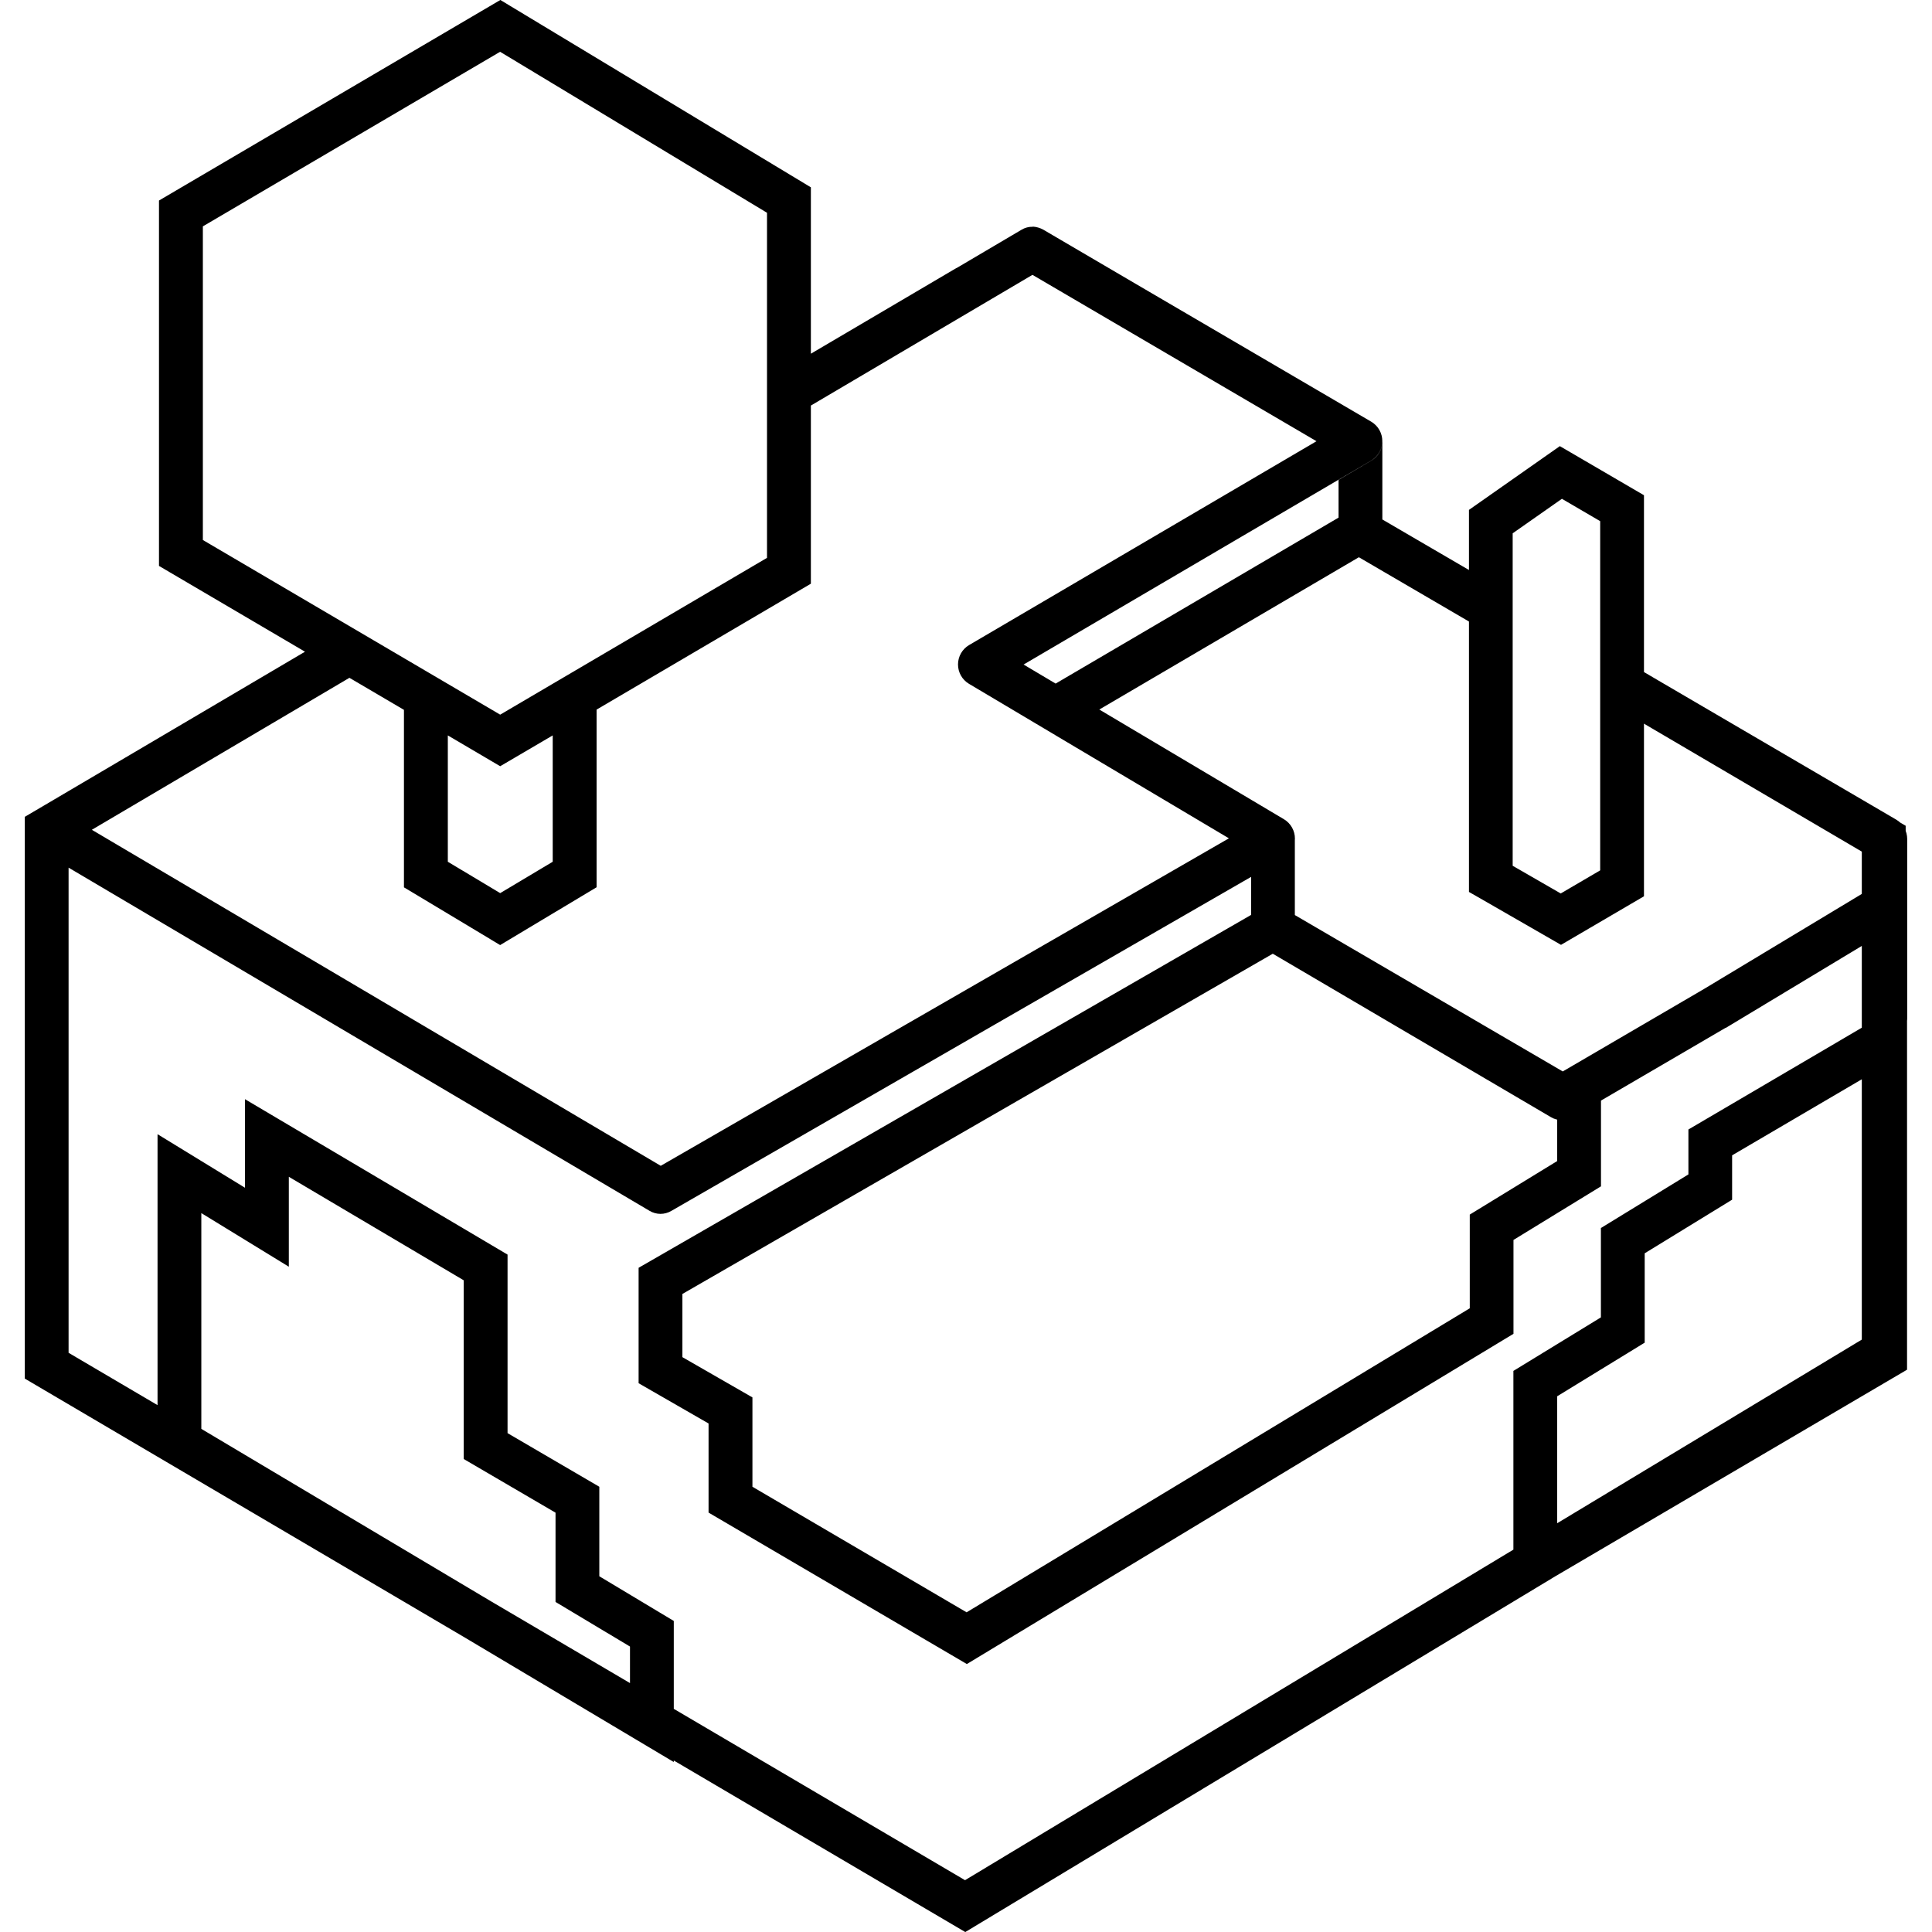
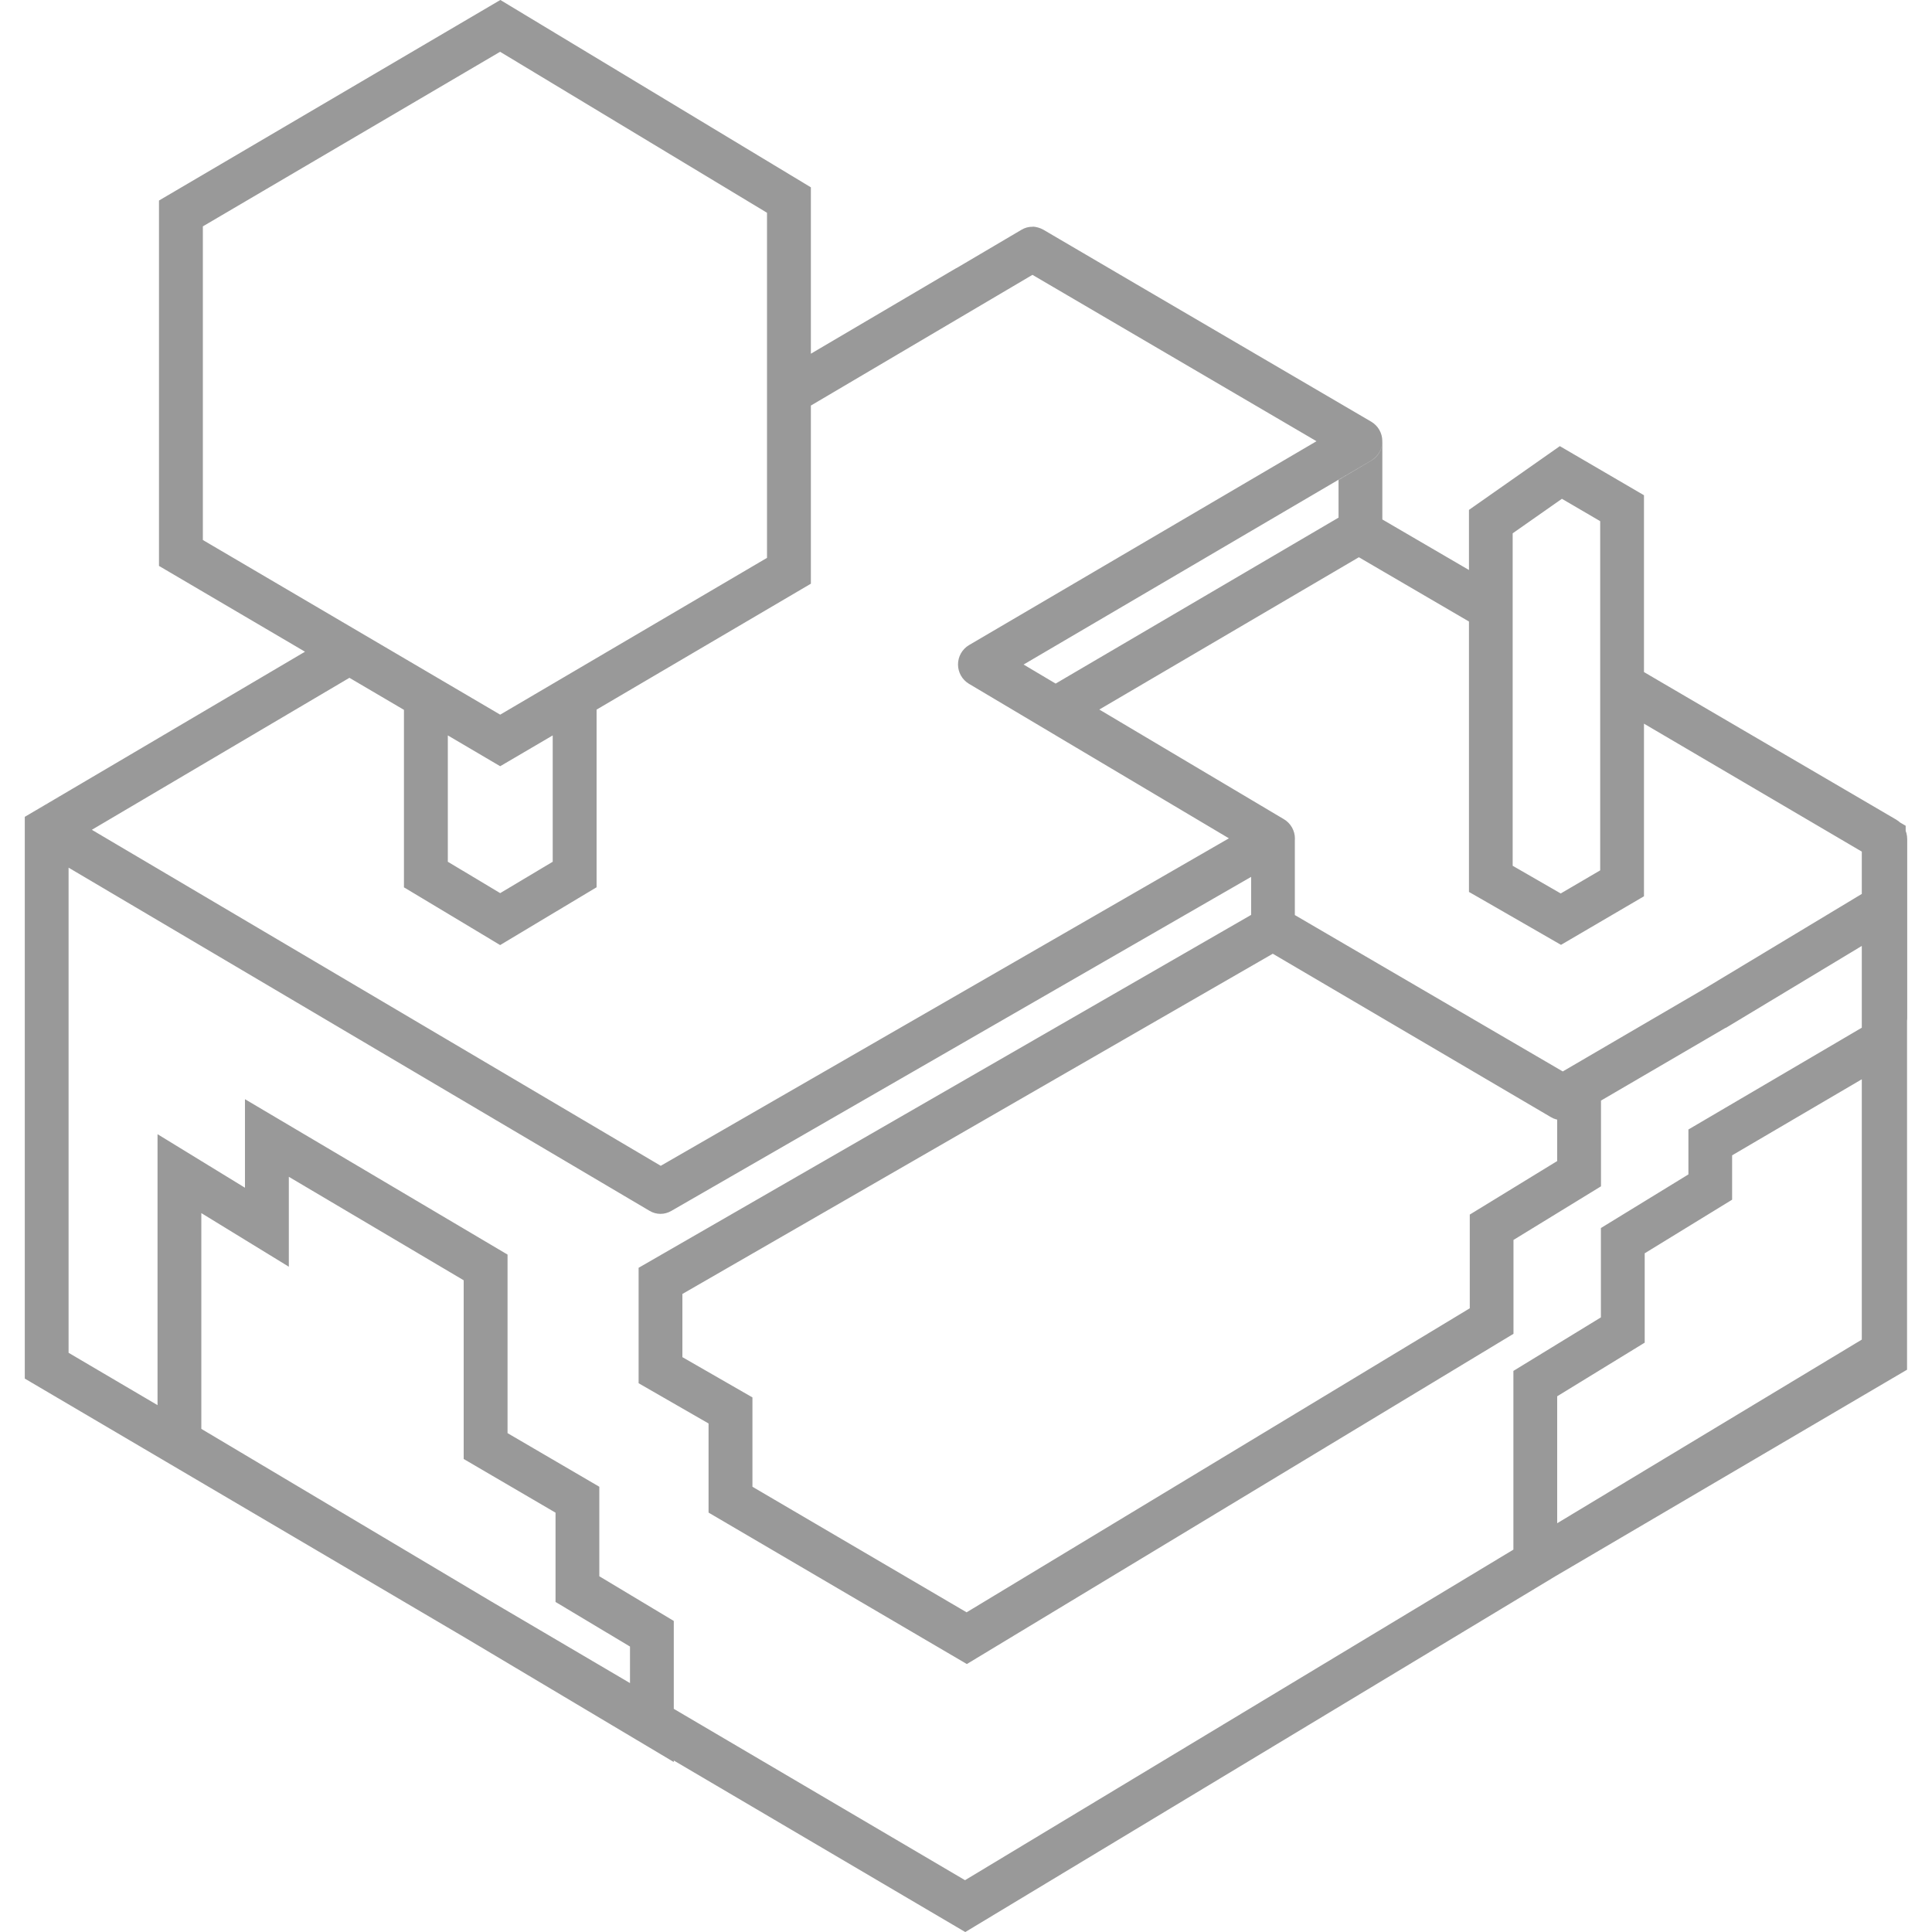
<svg xmlns="http://www.w3.org/2000/svg" role="img" viewBox="0 0 24 24" id="Minetest--Streamline-Simple-Icons" height="24" width="24">
-   <path d="m23.69 12.436 -0.406 0.24 -2.31 1.355v0.558l-1.087 0.667v1.11l-1.087 0.664v2.857l4.89 -2.872v-4.044zm-0.543 0.96v3.298l-3.803 2.234v-1.583l1.087 -0.666v-1.11l1.086 -0.666v-0.551zm-3.77 -7.854 -1.128 0.792v4.746l0.139 0.08 1.004 0.577 1.03 -0.603V6.152zm0.026 0.654 0.475 0.278v4.339l-0.49 0.286 -0.597 -0.344v-4.13zM6.215 0l-4.24 2.491V7.03l0.136 0.08 2.907 1.708v2.205l0.134 0.08 1.061 0.637 1.196 -0.717V8.816l2.662 -1.565V2.327zm-0.003 0.643 3.316 2V6.93L6.213 8.878 2.52 6.708V2.812zm0.654 8.492v1.57l-0.653 0.39 -0.651 -0.39v-1.57l0.651 0.383zm8.947 2.074 -7.88 4.54v1.434l0.869 0.5v1.107l3.208 1.881 6.79 -4.102v-1.166l1.087 -0.666v-1.15zm-0.002 0.638 3.533 2.061v0.515l-1.086 0.665v1.164l-6.251 3.777 -2.66 -1.56v-1.11l-0.87 -0.5v-0.785zm-2.98 -9.03a0.258 0.258 0 0 0 -0.143 0.038l-2.616 1.543v0.64l2.753 -1.624 3.529 2.067 -4.317 2.533a0.28 0.28 0 0 0 -0.001 0.48l3.23 1.92 -7.058 4.069 -7.067 -4.175 3.202 -1.89 -0.544 -0.32 -3.337 1.97a0.28 0.28 0 0 0 0 0.48l7.608 4.494c0.083 0.049 0.185 0.05 0.27 0l7.606 -4.382a0.28 0.28 0 0 0 0.003 -0.482l-3.235 -1.922 4.32 -2.535a0.28 0.28 0 0 0 0 -0.48L12.96 2.853a0.312 0.312 0 0 0 -0.13 -0.038zm4.207 2.427zm0.1 0.104zm0.033 0.137a0.275 0.275 0 0 1 -0.136 0.237l-0.407 0.24v0.468l-3.515 2.062 0.542 0.322 3.38 -1.983a0.279 0.279 0 0 0 0.136 -0.24zm-14.128 8.17v1.1l-1.086 -0.665v3.978l6.412 3.82v-1.752l-0.924 -0.555V18.47l-1.141 -0.666v-2.218zm0.544 0.963 2.173 1.286v2.22l1.141 0.667V19.9l0.925 0.554v0.467L2.5 17.75v-2.681l1.087 0.666v-0.49zM11.88 3.33l-1.809 1.065v0.003l1.81 -1.067zM3.79 8.095 0.309 10.147v6.979L11.99 24l11.681 -7.042v-6.7l-3.25 -1.909v0.64l2.707 1.59v6.062l-11.141 6.716L0.85 16.805v-6.027l-0.389 -0.23a0.28 0.28 0 0 1 0 -0.48L3.8 8.098zm19.9 4.34 -0.406 0.24 -2.31 1.356v0.558l-1.087 0.666v1.11l-1.087 0.665v2.857l4.89 -2.872v-4.044zm-0.543 0.96v3.3l-3.803 2.233v-1.584l1.086 -0.665v-1.11l1.087 -0.666v-0.551zm-3.77 -7.853 -1.129 0.792v4.746l0.14 0.08 1.003 0.577 1.031 -0.603V6.152zm0.025 0.654 0.476 0.278v4.338l-0.49 0.287 -0.597 -0.344v-4.13zM6.216 0l-4.24 2.491V7.03l0.136 0.08L5.02 8.817v2.205l0.134 0.08 1.06 0.637 1.197 -0.717V8.815l2.662 -1.564V2.327zm-0.003 0.643 3.316 2V6.93L6.214 8.878 2.52 6.708V2.812zm0.654 8.492v1.57l-0.653 0.39 -0.651 -0.39v-1.57l0.651 0.383zm8.947 2.074 -7.88 4.54v1.434l0.869 0.5v1.107l3.208 1.881 6.79 -4.102v-1.166l1.087 -0.666v-1.15zm-0.002 0.638 3.533 2.061v0.515l-1.087 0.665v1.164l-6.25 3.777 -2.661 -1.56v-1.11l-0.87 -0.5v-0.786zm-2.98 -9.03a0.258 0.258 0 0 0 -0.143 0.038l-2.616 1.543v0.64l2.753 -1.624 3.529 2.067 -4.318 2.533a0.28 0.28 0 0 0 0 0.48l3.23 1.92 -7.059 4.068 -7.067 -4.174 3.203 -1.89 -0.544 -0.32 -3.337 1.97a0.28 0.28 0 0 0 0 0.48L8.07 15.04c0.084 0.05 0.186 0.05 0.27 0.001l7.607 -4.382a0.28 0.28 0 0 0 0.003 -0.482l-3.235 -1.922 4.32 -2.535a0.28 0.28 0 0 0 0 -0.481L12.96 2.854a0.31 0.31 0 0 0 -0.13 -0.038zm4.207 2.427zm0.1 0.104zm0.033 0.137a0.275 0.275 0 0 1 -0.136 0.236l-0.407 0.24v0.47l-3.515 2.061 0.542 0.322 3.38 -1.983a0.279 0.279 0 0 0 0.136 -0.24zm0 0.968v0.137c0 0.1 -0.052 0.191 -0.136 0.24l-0.156 0.092 1.37 0.8v-0.64zm3.252 1.897v0.64l2.725 1.59v0.512l-1.984 1.195 -1.764 1.03 -3.316 -1.949v-0.95c0 -0.098 -0.05 -0.19 -0.135 -0.24l-2.295 -1.363 -0.543 0.319 2.43 1.444v0.95c0 0.1 0.052 0.192 0.137 0.242l3.586 2.107c0.083 0.05 0.186 0.05 0.27 0.001l1.901 -1.11h0.004l1.709 -1.03v0.902l0.001 0.026c0.002 0.02 0.007 0.038 0.011 0.054 0.003 0.007 0.007 0.02 0.011 0.027 0.005 0.007 0.007 0.015 0.012 0.026l0.014 0.023c0.023 0.03 0.048 0.055 0.079 0.075l0.022 0.015 0.026 0.011a0.08 0.08 0 0 0 0.026 0.007 0.264 0.264 0 0 0 0.16 -0.007l0.026 -0.011c0.015 -0.007 0.034 -0.019 0.047 -0.027 0.007 -0.007 0.015 -0.01 0.022 -0.019 0.007 -0.007 0.011 -0.015 0.018 -0.018l0.019 -0.023c0.004 -0.007 0.011 -0.015 0.015 -0.023a0.139 0.139 0 0 0 0.022 -0.05c0.003 -0.008 0.004 -0.02 0.007 -0.027l0.004 -0.027a0.239 0.239 0 0 0 0.001 -0.026v-2.222c0 -0.1 -0.051 -0.192 -0.136 -0.242zm-17.38 5.305v1.1l-1.086 -0.665v3.978l6.412 3.819v-1.751l-0.925 -0.555v-1.112l-1.14 -0.666v-2.218zm0.544 0.963 2.173 1.286v2.22l1.14 0.667v1.107l0.925 0.555v0.467l-5.325 -3.17v-2.681l1.087 0.666v-0.49zM11.88 3.33l-1.808 1.065v0.003l1.81 -1.067zM3.792 8.095 0.308 10.147v6.978L11.992 24l11.681 -7.043v-6.699l-3.25 -1.909v0.64l2.707 1.59v6.062l-11.141 6.716L0.852 16.805v-6.028l-0.389 -0.23a0.28 0.28 0 0 1 0 -0.48L3.8 8.1z" fill="#000000" stroke-width="1" />
+   <path d="m23.69 12.436 -0.406 0.24 -2.31 1.355v0.558l-1.087 0.667v1.11l-1.087 0.664v2.857l4.89 -2.872v-4.044zm-0.543 0.96v3.298l-3.803 2.234v-1.583l1.087 -0.666v-1.11l1.086 -0.666v-0.551zm-3.77 -7.854 -1.128 0.792v4.746l0.139 0.08 1.004 0.577 1.03 -0.603V6.152zm0.026 0.654 0.475 0.278v4.339l-0.49 0.286 -0.597 -0.344v-4.13zM6.215 0l-4.24 2.491V7.03l0.136 0.08 2.907 1.708v2.205l0.134 0.08 1.061 0.637 1.196 -0.717V8.816l2.662 -1.565V2.327zm-0.003 0.643 3.316 2V6.93L6.213 8.878 2.52 6.708V2.812zm0.654 8.492v1.57l-0.653 0.39 -0.651 -0.39v-1.57l0.651 0.383zm8.947 2.074 -7.88 4.54v1.434l0.869 0.5v1.107l3.208 1.881 6.79 -4.102v-1.166l1.087 -0.666v-1.15zm-0.002 0.638 3.533 2.061v0.515l-1.086 0.665v1.164l-6.251 3.777 -2.66 -1.56v-1.11l-0.87 -0.5v-0.785zm-2.98 -9.03a0.258 0.258 0 0 0 -0.143 0.038l-2.616 1.543v0.64l2.753 -1.624 3.529 2.067 -4.317 2.533a0.28 0.28 0 0 0 -0.001 0.48l3.23 1.92 -7.058 4.069 -7.067 -4.175 3.202 -1.89 -0.544 -0.32 -3.337 1.97a0.28 0.28 0 0 0 0 0.48l7.608 4.494c0.083 0.049 0.185 0.05 0.27 0l7.606 -4.382a0.28 0.28 0 0 0 0.003 -0.482l-3.235 -1.922 4.32 -2.535a0.28 0.28 0 0 0 0 -0.48L12.96 2.853a0.312 0.312 0 0 0 -0.13 -0.038zm4.207 2.427zm0.1 0.104zm0.033 0.137a0.275 0.275 0 0 1 -0.136 0.237l-0.407 0.24v0.468l-3.515 2.062 0.542 0.322 3.38 -1.983a0.279 0.279 0 0 0 0.136 -0.24zm-14.128 8.17v1.1l-1.086 -0.665v3.978l6.412 3.82v-1.752l-0.924 -0.555V18.47l-1.141 -0.666v-2.218zm0.544 0.963 2.173 1.286v2.22l1.141 0.667V19.9l0.925 0.554v0.467L2.5 17.75v-2.681l1.087 0.666v-0.49zM11.88 3.33l-1.809 1.065v0.003l1.81 -1.067zM3.79 8.095 0.309 10.147v6.979L11.99 24l11.681 -7.042v-6.7l-3.25 -1.909v0.64l2.707 1.59v6.062l-11.141 6.716L0.85 16.805v-6.027l-0.389 -0.23a0.28 0.28 0 0 1 0 -0.48L3.8 8.098zm19.9 4.34 -0.406 0.24 -2.31 1.356v0.558l-1.087 0.666v1.11l-1.087 0.665v2.857l4.89 -2.872v-4.044zm-0.543 0.96v3.3l-3.803 2.233v-1.584l1.086 -0.665v-1.11l1.087 -0.666v-0.551zm-3.77 -7.853 -1.129 0.792v4.746l0.14 0.08 1.003 0.577 1.031 -0.603V6.152zm0.025 0.654 0.476 0.278v4.338l-0.49 0.287 -0.597 -0.344v-4.13zM6.216 0l-4.24 2.491V7.03l0.136 0.08L5.02 8.817v2.205l0.134 0.08 1.06 0.637 1.197 -0.717V8.815l2.662 -1.564V2.327zm-0.003 0.643 3.316 2V6.93L6.214 8.878 2.52 6.708V2.812zm0.654 8.492v1.57l-0.653 0.39 -0.651 -0.39v-1.57l0.651 0.383zm8.947 2.074 -7.88 4.54v1.434l0.869 0.5v1.107l3.208 1.881 6.79 -4.102v-1.166l1.087 -0.666v-1.15zm-0.002 0.638 3.533 2.061v0.515l-1.087 0.665v1.164l-6.25 3.777 -2.661 -1.56v-1.11l-0.87 -0.5v-0.786zm-2.98 -9.03a0.258 0.258 0 0 0 -0.143 0.038l-2.616 1.543v0.64l2.753 -1.624 3.529 2.067 -4.318 2.533a0.28 0.28 0 0 0 0 0.48l3.23 1.92 -7.059 4.068 -7.067 -4.174 3.203 -1.89 -0.544 -0.32 -3.337 1.97a0.28 0.28 0 0 0 0 0.48L8.07 15.04c0.084 0.05 0.186 0.05 0.27 0.001l7.607 -4.382a0.28 0.28 0 0 0 0.003 -0.482l-3.235 -1.922 4.32 -2.535a0.28 0.28 0 0 0 0 -0.481L12.96 2.854a0.31 0.31 0 0 0 -0.13 -0.038zm4.207 2.427zm0.1 0.104zm0.033 0.137a0.275 0.275 0 0 1 -0.136 0.236l-0.407 0.24v0.47l-3.515 2.061 0.542 0.322 3.38 -1.983a0.279 0.279 0 0 0 0.136 -0.24zm0 0.968v0.137c0 0.1 -0.052 0.191 -0.136 0.24l-0.156 0.092 1.37 0.8v-0.64zm3.252 1.897v0.64l2.725 1.59v0.512l-1.984 1.195 -1.764 1.03 -3.316 -1.949v-0.95c0 -0.098 -0.05 -0.19 -0.135 -0.24l-2.295 -1.363 -0.543 0.319 2.43 1.444v0.95c0 0.1 0.052 0.192 0.137 0.242l3.586 2.107c0.083 0.05 0.186 0.05 0.27 0.001l1.901 -1.11h0.004l1.709 -1.03v0.902l0.001 0.026c0.002 0.02 0.007 0.038 0.011 0.054 0.003 0.007 0.007 0.02 0.011 0.027 0.005 0.007 0.007 0.015 0.012 0.026l0.014 0.023c0.023 0.03 0.048 0.055 0.079 0.075l0.022 0.015 0.026 0.011a0.08 0.08 0 0 0 0.026 0.007 0.264 0.264 0 0 0 0.16 -0.007l0.026 -0.011c0.015 -0.007 0.034 -0.019 0.047 -0.027 0.007 -0.007 0.015 -0.01 0.022 -0.019 0.007 -0.007 0.011 -0.015 0.018 -0.018l0.019 -0.023c0.004 -0.007 0.011 -0.015 0.015 -0.023a0.139 0.139 0 0 0 0.022 -0.05c0.003 -0.008 0.004 -0.02 0.007 -0.027l0.004 -0.027a0.239 0.239 0 0 0 0.001 -0.026v-2.222c0 -0.1 -0.051 -0.192 -0.136 -0.242zm-17.38 5.305v1.1l-1.086 -0.665v3.978l6.412 3.819v-1.751l-0.925 -0.555v-1.112l-1.14 -0.666v-2.218zm0.544 0.963 2.173 1.286v2.22l1.14 0.667v1.107l0.925 0.555v0.467l-5.325 -3.17v-2.681l1.087 0.666v-0.49zM11.88 3.33l-1.808 1.065v0.003l1.81 -1.067zM3.792 8.095 0.308 10.147v6.978L11.992 24l11.681 -7.043v-6.699l-3.25 -1.909v0.64l2.707 1.59v6.062l-11.141 6.716L0.852 16.805v-6.028l-0.389 -0.23a0.28 0.28 0 0 1 0 -0.48L3.8 8.1z" fill="#999" stroke-width="1" />
</svg>
